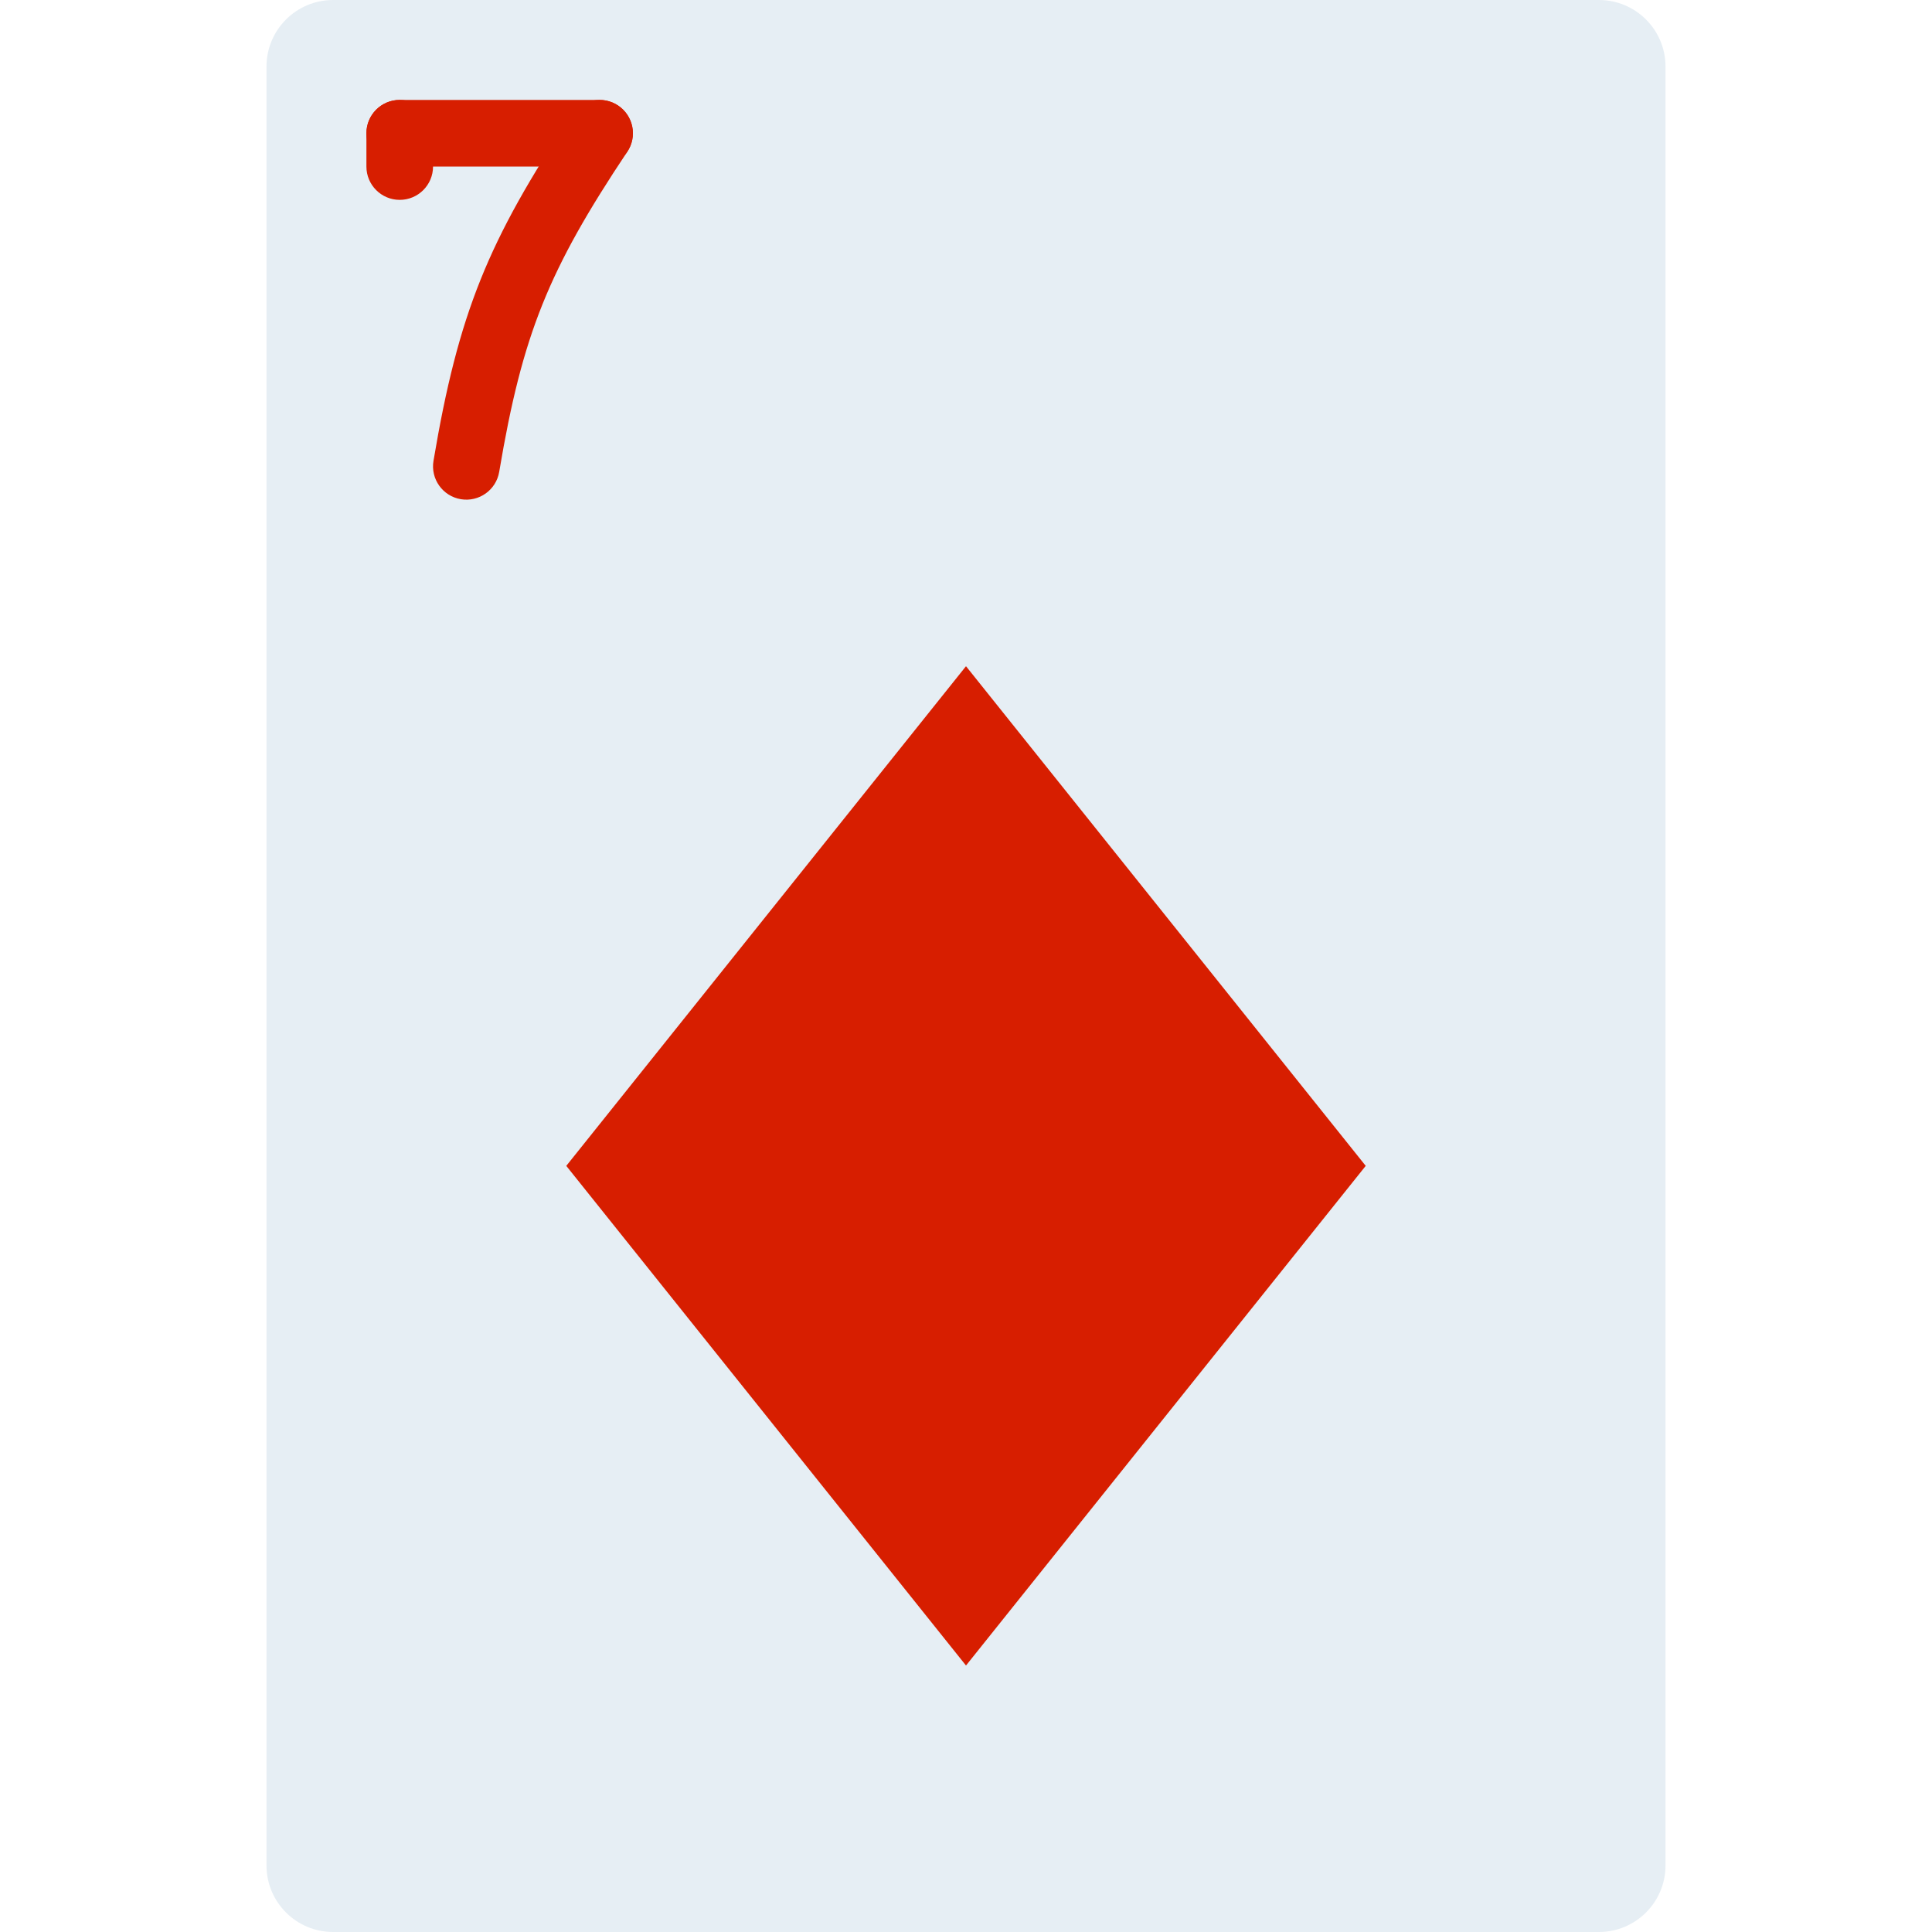
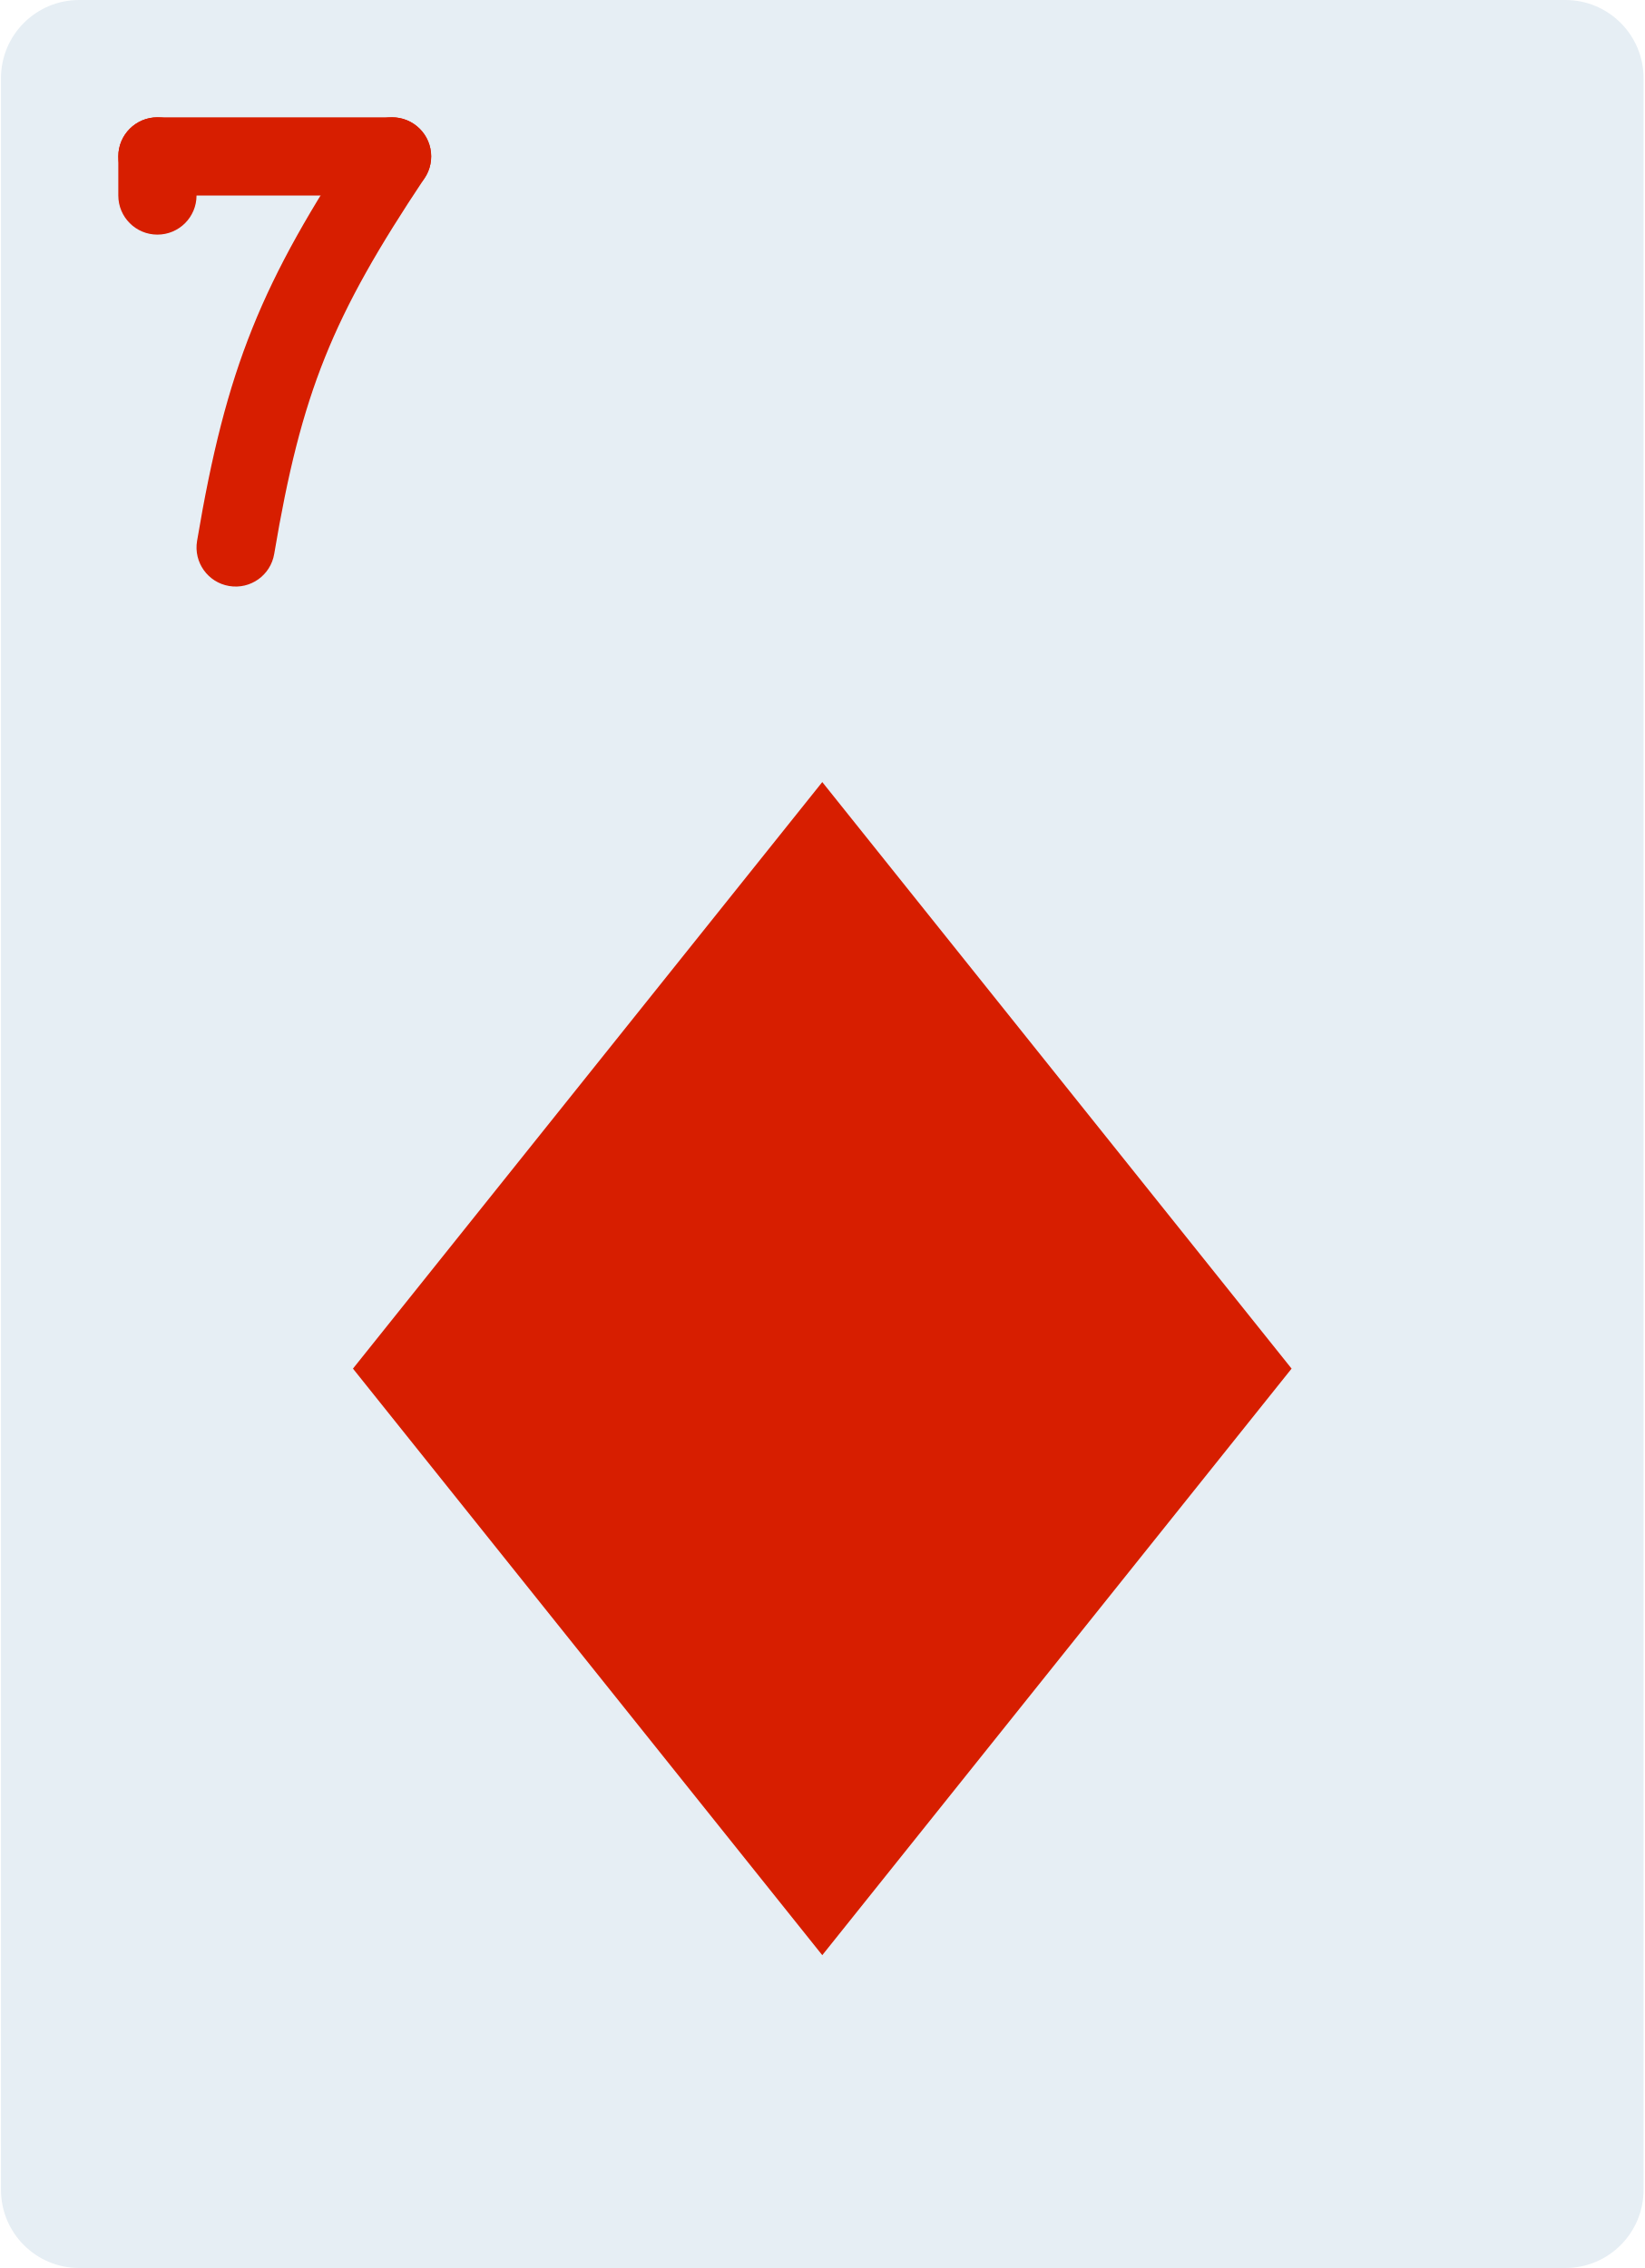
- <svg xmlns="http://www.w3.org/2000/svg" height="800px" width="800px" version="1.1" id="Layer_1" viewBox="0 0 512 512" xml:space="preserve">
-   <g>
-     <path style="fill:#E6EEF4;" d="M423.724,0H88.276c-9.754,0-17.655,7.901-17.655,17.655v476.69c0,9.754,7.901,17.655,17.655,17.655   h335.448c9.754,0,17.655-7.901,17.655-17.655V17.655C441.379,7.901,433.479,0,423.724,0" />
-     <g>
-       <polygon style="fill:#D71E00;" points="256,176.552 150.069,308.966 256,441.379 361.931,308.966   " />
-       <path style="fill:#D71E00;" d="M158.897,44.138c4.875,0,8.828-3.952,8.828-8.828s-3.952-8.828-8.828-8.828h-52.966    c-4.875,0-8.828,3.952-8.828,8.828s3.952,8.828,8.828,8.828H158.897z" />
-       <path style="fill:#D71E00;" d="M114.759,35.31c0-4.875-3.952-8.828-8.828-8.828c-4.875,0-8.828,3.952-8.828,8.828v8.828    c0,4.875,3.952,8.828,8.828,8.828c4.875,0,8.828-3.952,8.828-8.828V35.31z" />
-       <path style="fill:#D71E00;" d="M114.881,122.122c-0.809,4.808,2.433,9.361,7.241,10.17s9.361-2.433,10.17-7.241    c6.146-36.533,13.104-53.566,33.951-84.845c2.704-4.057,1.607-9.538-2.45-12.241s-9.538-1.607-12.241,2.45    C129.358,63.714,121.451,83.07,114.881,122.122z" />
-     </g>
-   </g>
+ <svg xmlns="http://www.w3.org/2000/svg" width="580" height="800" viewBox="0 0 580 800" fill="none">
+   <path d="M552.069 0H27.931C12.691 0 0.345 12.345 0.345 27.586V772.414C0.345 787.655 12.691 800 27.931 800H552.069C567.309 800 579.655 787.655 579.655 772.414V27.586C579.655 12.345 567.311 0 552.069 0Z" fill="#E6EEF4" />
+   <path d="M290 275.862L124.483 482.759L290 689.655L455.517 482.759L290 275.862Z" fill="#D71E00" />
+   <path d="M138.277 68.966C145.894 68.966 152.07 62.791 152.07 55.172C152.07 47.553 145.895 41.378 138.277 41.378H55.517C47.9 41.378 41.724 47.553 41.724 55.172C41.724 62.791 47.898 68.966 55.517 68.966H138.277Z" fill="#D71E00" />
+   <path d="M69.311 55.172C69.311 47.555 63.136 41.378 55.517 41.378C47.9 41.378 41.724 47.553 41.724 55.172V68.966C41.724 76.583 47.898 82.759 55.517 82.759C63.135 82.759 69.311 76.584 69.311 68.966V55.172Z" fill="#D71E00" />
+   <path d="M69.502 190.816C68.237 198.328 73.303 205.442 80.816 206.706C88.328 207.97 95.442 202.905 96.706 195.392C106.309 138.309 117.181 111.695 149.755 62.822C153.98 56.483 152.266 47.919 145.927 43.695C139.588 39.472 131.023 41.184 126.8 47.523C92.122 99.553 79.767 129.797 69.502 190.816Z" fill="#D71E00" />
</svg>
